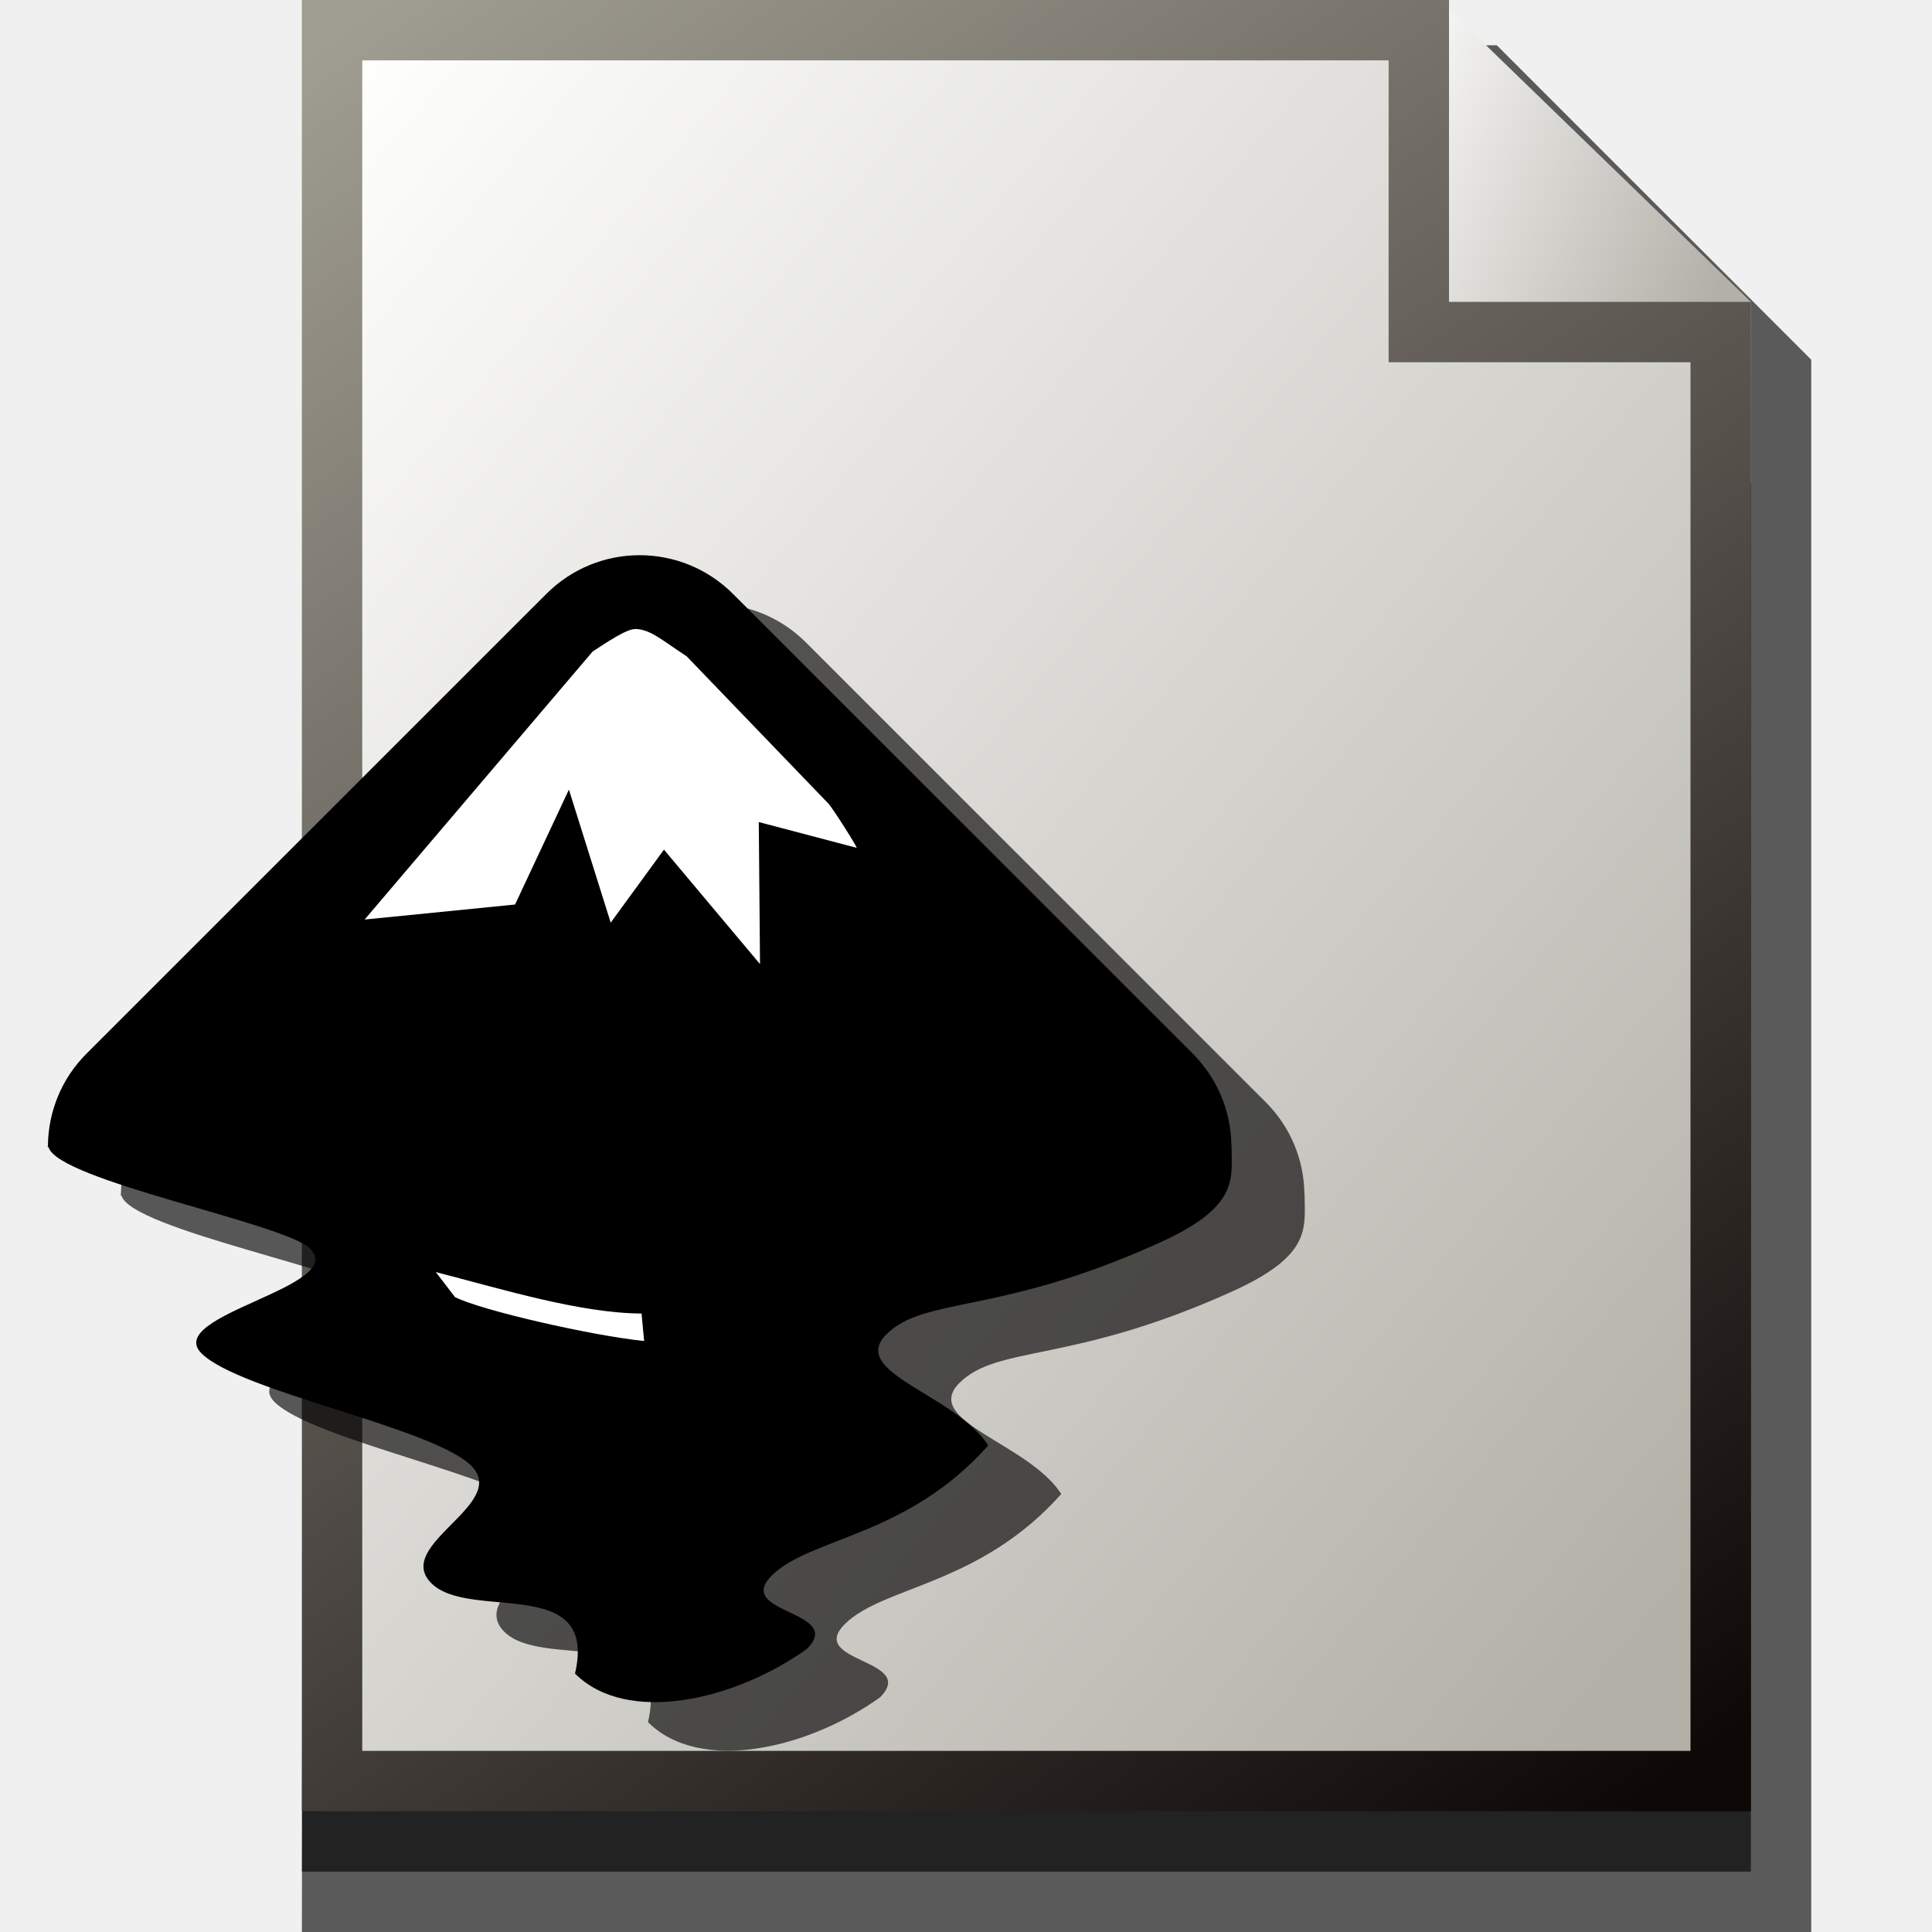
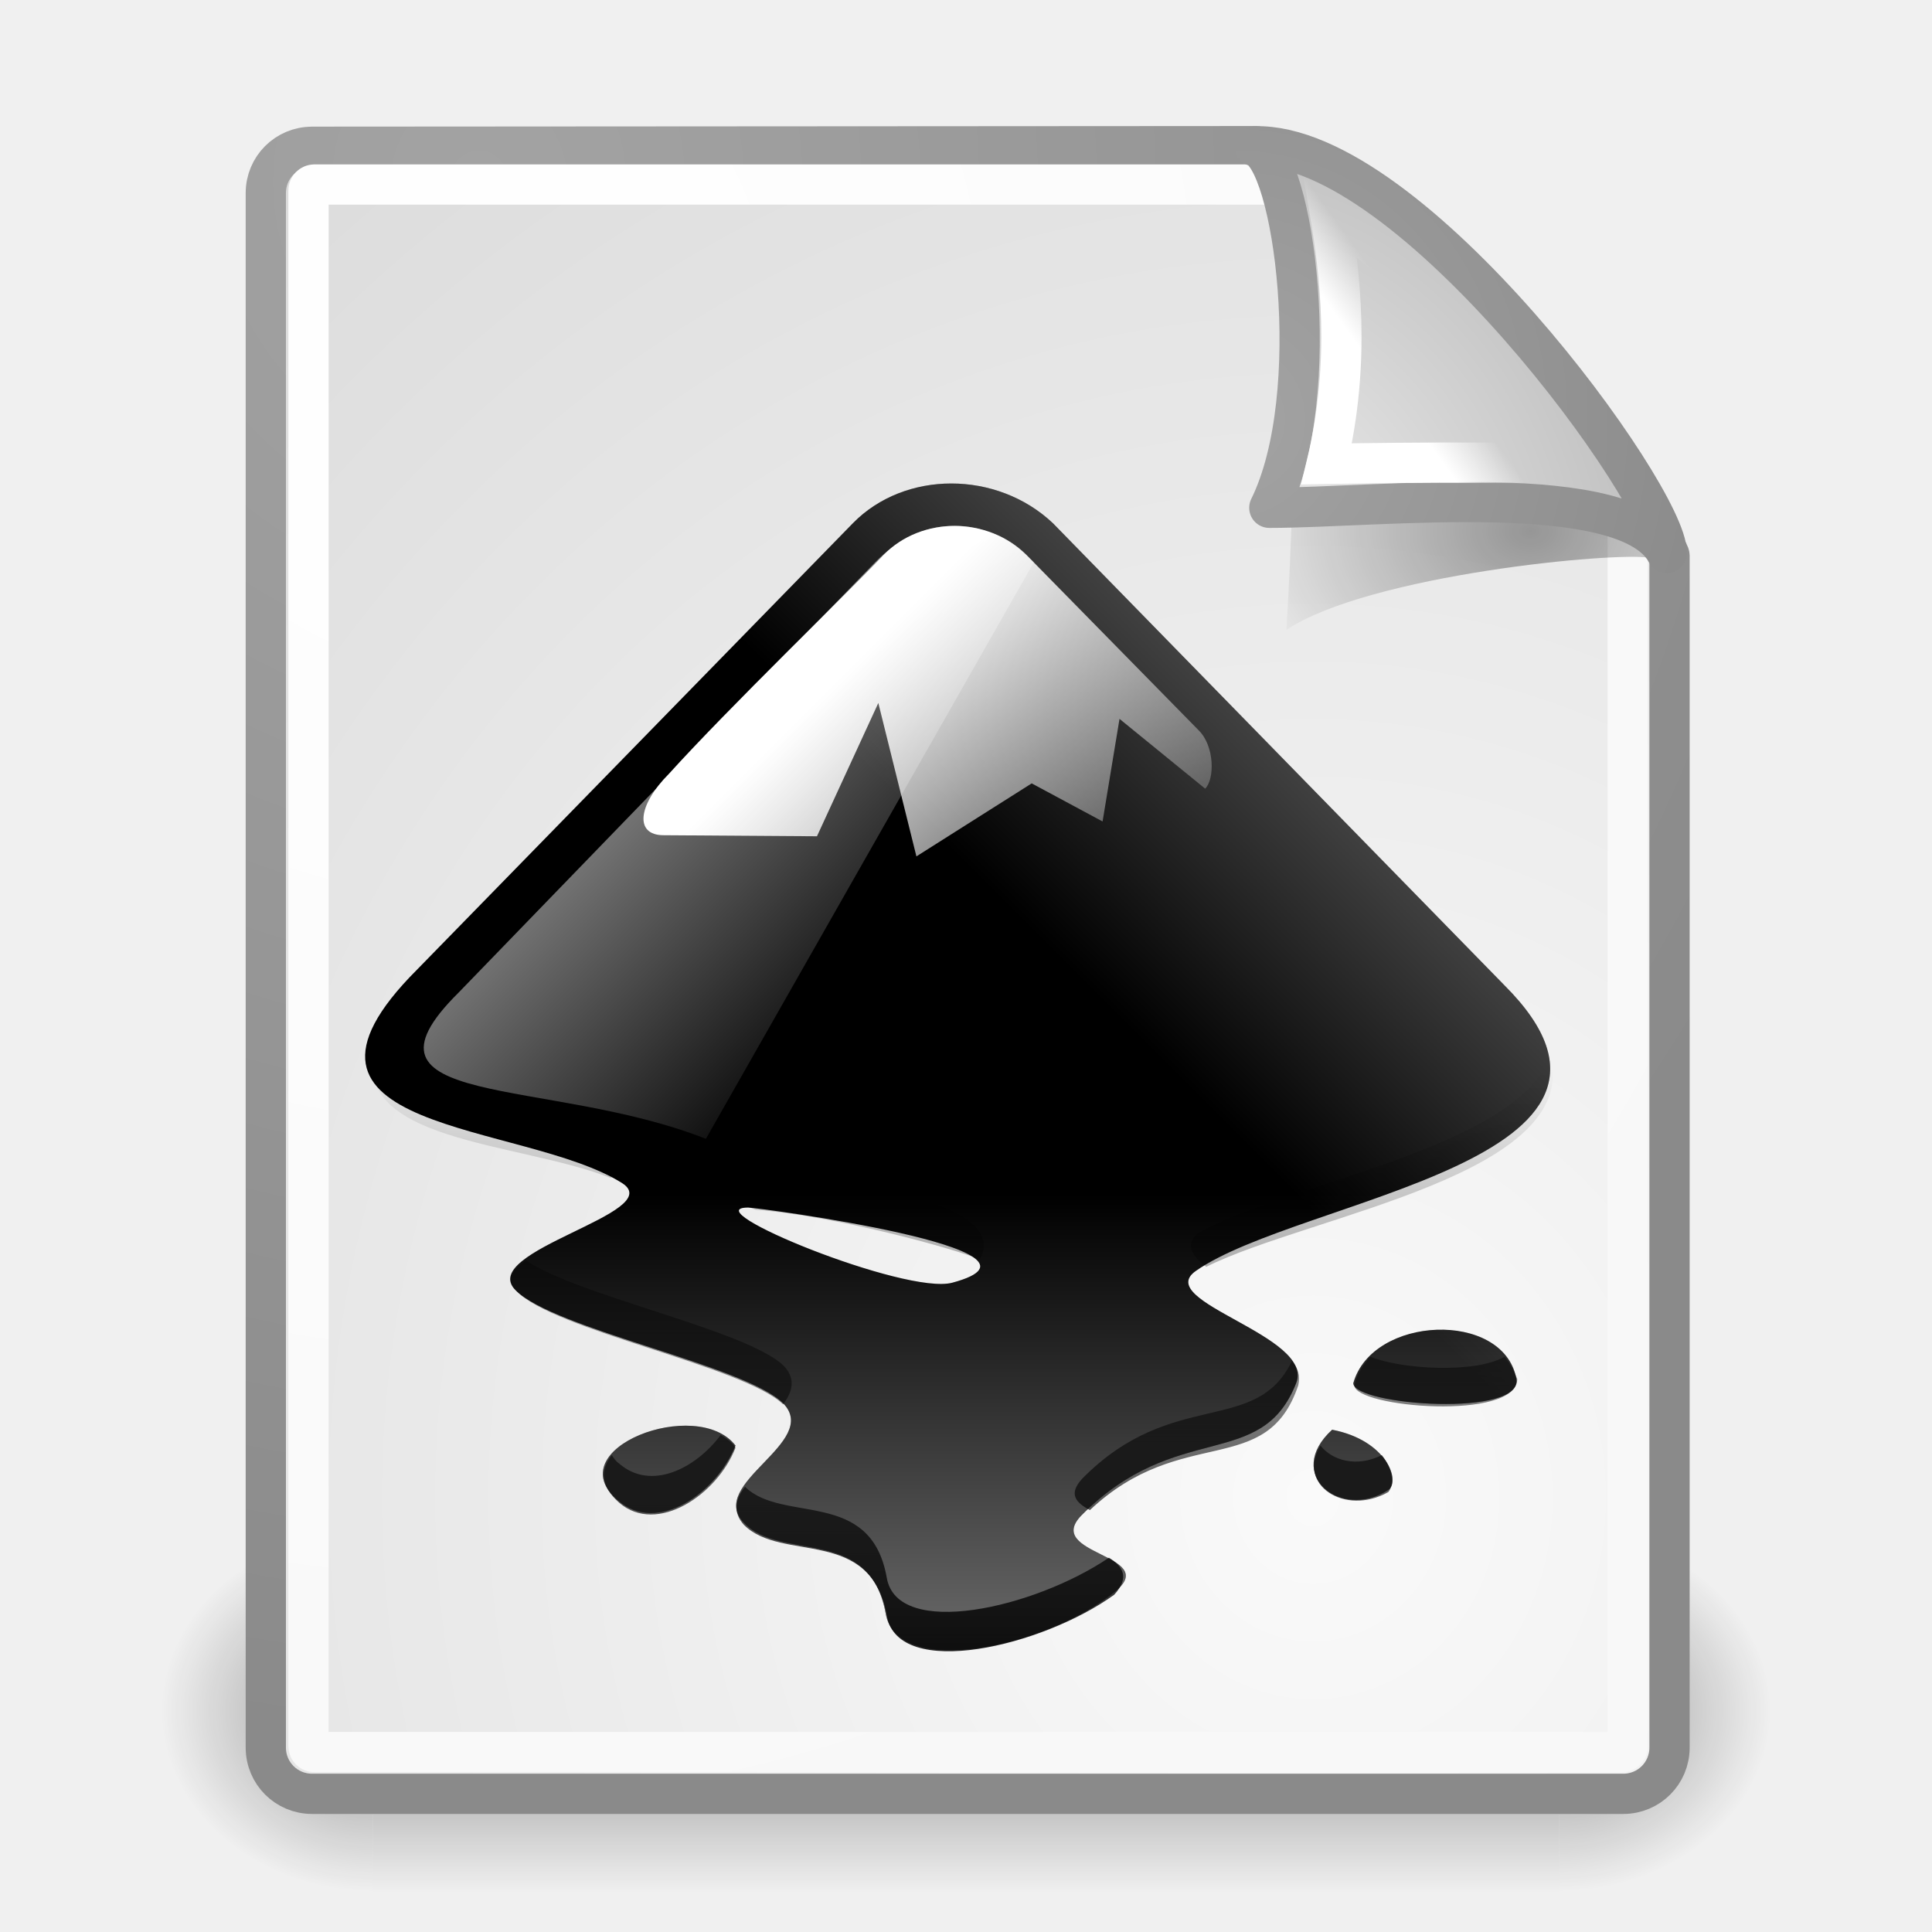
- <svg xmlns="http://www.w3.org/2000/svg" xmlns:xlink="http://www.w3.org/1999/xlink" version="1.0" height="32px" width="32px" id="svg5787">
-   <defs id="defs5790">
-     <linearGradient id="linearGradient2893">
-       <stop id="stop2895" offset="0" style="stop-color:#b3b0a8;stop-opacity:1;" />
-       <stop id="stop2897" offset="1" style="stop-color:#fffffe;stop-opacity:1;" />
+ <svg xmlns="http://www.w3.org/2000/svg" xmlns:xlink="http://www.w3.org/1999/xlink" version="1.0" width="48" height="48" id="svg2">
+   <defs id="defs4">
+     <linearGradient gradientUnits="userSpaceOnUse" id="linearGradient3391">
+       <stop id="stop3393" offset="0" style="stop-color:white;stop-opacity:1" />
+       <stop id="stop3395" offset="1" style="stop-color:white;stop-opacity:0" />
    </linearGradient>
-     <linearGradient id="linearGradient2182">
-       <stop id="stop2184" offset="0" style="stop-color:#0d0706;stop-opacity:1;" />
-       <stop id="stop2186" offset="1" style="stop-color:#a09d92;stop-opacity:1;" />
+     <linearGradient id="WhiteTransparent" gradientUnits="userSpaceOnUse">
+       <stop style="stop-color:white;stop-opacity:1" offset="0" id="stop7" />
+       <stop style="stop-color:white;stop-opacity:0" offset="1" id="stop9" />
    </linearGradient>
-     <linearGradient y2="3.062" x2="19.744" y1="5.688" x1="26.07" gradientUnits="userSpaceOnUse" id="linearGradient5208" xlink:href="#linearGradient2893" />
-     <linearGradient y2="0.75" x2="3.527" y1="30.75" x1="24.503" gradientTransform="translate(0.75,-0.75)" gradientUnits="userSpaceOnUse" id="linearGradient5210" xlink:href="#linearGradient2182" />
-     <linearGradient y2="0.499" x2="4.513" y1="24.93" x1="27.612" gradientTransform="scale(0.886405,1.128152)" gradientUnits="userSpaceOnUse" id="linearGradient5212" xlink:href="#linearGradient2893" />
+     <linearGradient id="BlackTransparent" gradientUnits="userSpaceOnUse">
+       <stop style="stop-color:black;stop-opacity:1" offset="0" id="stop12" />
+       <stop style="stop-color:black;stop-opacity:0" offset="1" id="stop14" />
+     </linearGradient>
+     <linearGradient id="liquidSpecular" xlink:href="#WhiteTransparent" x1="0" y1="128" x2="0" y2="76" gradientUnits="userSpaceOnUse" />
+     <linearGradient id="sideSpecular" xlink:href="#linearGradient3391" x1="80" y1="20" x2="60" y2="40" gradientUnits="userSpaceOnUse" />
+     <clipPath clipPathUnits="userSpaceOnUse" id="clipoutline1">
+       <path id="outline1" d="M 54.1,12.5 12.9,54.7 C -2.7,70.3 23,69 32.3,74.9 36.6,77.7 18.5,81.3 22.2,85 c 3.6,3.7 21.7,7.1 25.3,10.7 3.6,3.7 -7.3,7.6 -3.7,11.3 3.5,3.7 11.9,0.2 13.4,8.6 1.1,6.2 15.4,3.1 21.8,-2.2 4,-3.4 -6.9,-3.4 -3.3,-7.1 9,-9.1 17,-4.1 20.3,-12.5 1.8,-4.5 -13.6,-7.7 -9.5,-10.6 9.8,-6.9 45.8,-10.4 29.2,-27 L 73,12.5 c -5.3,-5 -14,-5 -18.9,0 z m -9.9,64.7 c 0.9,0 30.8,4 19.3,7.1 -4.4,1.2 -24.6,-7.1 -19.3,-7.1 z m 57.2,16.6 c 0,2.1 16.3,3.3 15.4,-0.5 -1.3,-6.4 -13.6,-5.9 -15.4,0.5 z m -69.5,11.1 c 3.7,3.2 9.3,-0.7 11.1,-5.2 -3.6,-4.7 -16.9,0.3 -11.1,5.2 z m 67.5,-6.7 c -4.6,4.2 0.8,8.6 5.3,5.7 1.2,-0.8 -0.1,-4.7 -5.3,-5.7 z" />
+     </clipPath>
+     <filter id="ShadowBlur" filterUnits="userSpaceOnUse" x="0" y="0">
+       <feGaussianBlur in="SourceAlpha" stdDeviation="3" result="blur" id="feGaussianBlur24" />
+     </filter>
+     <linearGradient id="linearGradient2251">
+       <stop style="stop-color:#ffffff;stop-opacity:1;" offset="0" id="stop2253" />
+       <stop style="stop-color:#ffffff;stop-opacity:0;" offset="1" id="stop2255" />
+     </linearGradient>
+     <linearGradient id="linearGradient259">
+       <stop id="stop260" offset="0" style="stop-color:#fafafa;stop-opacity:1;" />
+       <stop id="stop261" offset="1" style="stop-color:#bbbbbb;stop-opacity:1;" />
+     </linearGradient>
+     <linearGradient id="linearGradient269">
+       <stop id="stop270" offset="0" style="stop-color:#a3a3a3;stop-opacity:1;" />
+       <stop id="stop271" offset="1" style="stop-color:#8a8a8a;stop-opacity:1;" />
+     </linearGradient>
+     <linearGradient id="linearGradient4790">
+       <stop style="stop-color:#000000;stop-opacity:1;" offset="0" id="stop4792" />
+       <stop style="stop-color:#000000;stop-opacity:0;" offset="1" id="stop4794" />
+     </linearGradient>
+     <linearGradient id="linearGradient15662">
+       <stop id="stop15664" offset="0" style="stop-color:#ffffff;stop-opacity:1;" />
+       <stop id="stop15666" offset="1" style="stop-color:#f8f8f8;stop-opacity:1;" />
+     </linearGradient>
+     <linearGradient id="linearGradient3688">
+       <stop id="stop3690" offset="0" style="stop-color:black;stop-opacity:1;" />
+       <stop id="stop3692" offset="1" style="stop-color:black;stop-opacity:0;" />
+     </linearGradient>
+     <linearGradient id="linearGradient3702">
+       <stop id="stop3704" offset="0" style="stop-color:black;stop-opacity:0;" />
+       <stop style="stop-color:black;stop-opacity:1;" offset="0.5" id="stop3710" />
+       <stop id="stop3706" offset="1" style="stop-color:black;stop-opacity:0;" />
+     </linearGradient>
+     <radialGradient xlink:href="#linearGradient3688" id="radialGradient3698" gradientUnits="userSpaceOnUse" gradientTransform="matrix(2.003784,0,0,1.4,27.98813,-17.4)" cx="4.993" cy="43.5" fx="4.993" fy="43.5" r="2.5" />
+     <radialGradient xlink:href="#linearGradient3688" id="radialGradient3700" gradientUnits="userSpaceOnUse" gradientTransform="matrix(2.003784,0,0,1.4,-20.01187,-104.4)" cx="4.993" cy="43.5" fx="4.993" fy="43.5" r="2.5" />
+     <linearGradient xlink:href="#linearGradient3702" id="linearGradient3703" gradientUnits="userSpaceOnUse" x1="25.058" y1="47.028" x2="25.058" y2="39.999" />
+     <radialGradient xlink:href="#linearGradient259" id="radialGradient3705" gradientUnits="userSpaceOnUse" gradientTransform="scale(0.960493,1.041132)" cx="33.967" cy="35.737" fx="33.967" fy="35.737" r="86.708" />
+     <radialGradient xlink:href="#linearGradient269" id="radialGradient3707" gradientUnits="userSpaceOnUse" gradientTransform="matrix(0.968273,0,0,1.032767,3.353553,0.6464468)" cx="8.824" cy="3.756" fx="8.824" fy="3.756" r="37.752" />
+     <radialGradient xlink:href="#linearGradient15662" id="radialGradient3709" gradientUnits="userSpaceOnUse" gradientTransform="matrix(0.968273,0,0,1.032767,3.353553,0.6464468)" cx="8.144" cy="7.268" fx="8.144" fy="7.268" r="38.159" />
+     <radialGradient xlink:href="#linearGradient4790" id="radialGradient3711" gradientUnits="userSpaceOnUse" gradientTransform="matrix(1.744653,0,0,1.283833,-26.58256,-3.478359)" cx="37.03" cy="12.989" fx="37.03" fy="12.989" r="4.293" />
+     <radialGradient xlink:href="#linearGradient259" id="radialGradient3713" gradientUnits="userSpaceOnUse" gradientTransform="matrix(0.148355,1.009137e-2,-1.104438e-2,0.162365,25.06011,12.81706)" cx="30.654" cy="14.937" fx="30.654" fy="14.937" r="86.708" />
+     <radialGradient xlink:href="#linearGradient269" id="radialGradient3715" gradientUnits="userSpaceOnUse" gradientTransform="matrix(0.331735,0,0,0.353831,20.10526,9.5823)" cx="31.863" cy="2.367" fx="31.863" fy="2.367" r="37.752" />
+     <linearGradient xlink:href="#linearGradient2251" id="linearGradient3717" gradientUnits="userSpaceOnUse" gradientTransform="matrix(-3.277938e-2,-0.999463,0.999463,-3.277938e-2,-0.709646,45.06274)" x1="33.396" y1="36.921" x2="34.17" y2="38.07" />
+     <linearGradient xlink:href="#WhiteTransparent" id="linearGradient3731" gradientUnits="userSpaceOnUse" x1="0" y1="128" x2="0" y2="76" />
+     <linearGradient xlink:href="#linearGradient3391" id="linearGradient3733" gradientUnits="userSpaceOnUse" x1="80" y1="20" x2="60" y2="40" />
+     <linearGradient xlink:href="#WhiteTransparent" id="linearGradient3735" gradientUnits="userSpaceOnUse" x1="33" y1="35" x2="58" y2="60" />
+     <linearGradient xlink:href="#BlackTransparent" id="linearGradient3737" gradientUnits="userSpaceOnUse" x1="0" y1="128" x2="0" y2="64" />
+     <linearGradient xlink:href="#WhiteTransparent" id="linearGradient3739" gradientUnits="userSpaceOnUse" x1="60" y1="20" x2="90" y2="50" />
  </defs>
-   <g transform="translate(1,0)" id="g5204">
-     <path id="path4437" d="M 4.055,0.811 L 4,32 L 29,32 L 29,5.958 L 23.792,0.75 L 4.055,0.811 z " style="fill:#000000;fill-opacity:0.623;fill-rule:evenodd;stroke:none;stroke-width:1px;stroke-linecap:butt;stroke-linejoin:miter;stroke-opacity:1" />
-     <path id="path5197" d="M 4.053,1.059 L 4,31 L 28,31 L 28,6 L 23,1 L 4.053,1.059 z " style="fill:#000000;fill-opacity:0.623;fill-rule:evenodd;stroke:none;stroke-width:1px;stroke-linecap:butt;stroke-linejoin:miter;stroke-opacity:1" />
+   <style type="text/css" id="style26">
+ 	.specularity {opacity:0.5;}
+ 	.low-specularity {opacity:0.25;}
+ 	.full-specularity {opacity:1;}
+ 	.black {fill:#000000;}
+ 	.white {fill:#ffffff;}
+ 	.outline-big {stroke-width:16;stroke:none;opacity:0.1;fill:none;}
+ 	.outline-small {stroke-width:8;stroke:none;opacity:0.2;fill:none;}
+ 	.stroke-highlight {fill:none;stroke:none;opacity:0.2;}
+        	.base-shadow 	{fill:black;opacity:75;}
+ 	</style>
+   <g id="g3719">
+     <g transform="translate(-2e-6,2.82e-5)" id="g2033" style="display:inline">
+       <g transform="matrix(1.052632,0,0,1.285713,-1.263158,-13.42854)" style="opacity:0.4" id="g3712">
+         <rect style="opacity:1;fill:url(#radialGradient3698);fill-opacity:1;stroke:none" id="rect2801" width="5" height="7" x="38" y="40" />
+         <rect style="opacity:1;fill:url(#radialGradient3700);fill-opacity:1;stroke:none" id="rect3696" width="5" height="7" x="-10" y="-47" transform="scale(-1,-1)" />
+         <rect style="opacity:1;fill:url(#linearGradient3703);fill-opacity:1;stroke:none" id="rect3700" width="28" height="7" x="10" y="40" />
+       </g>
+     </g>
+     <path id="rect15391" d="M 7.753,3.646 31.2,3.631 c 0,0 10.279,9.544 10.279,10.18 l 0,29.607 c 0,0.637 -0.512,1.149 -1.149,1.149 l -32.577,0 c -0.637,0 -1.149,-0.512 -1.149,-1.149 l 0,-38.622 c 0,-0.637 0.512,-1.149 1.149,-1.149 z" style="fill:url(#radialGradient3705);fill-opacity:1;fill-rule:nonzero;stroke:url(#radialGradient3707);stroke-width:1;stroke-linecap:round;stroke-linejoin:round;stroke-miterlimit:4;stroke-opacity:1;stroke-dashoffset:0;marker:none;marker-start:none;marker-mid:none;marker-end:none;visibility:visible;display:block;overflow:visible" />
+     <path id="rect15660" d="m 7.815,4.584 24.876,0 c 0,0 7.75,8.021 7.75,8.104 l 0,30.693 c 0,0.083 -0.066,0.149 -0.149,0.149 l -32.478,0 c -0.083,0 -0.149,-0.066 -0.149,-0.149 l 0,-38.648 c 0,-0.083 0.066,-0.149 0.149,-0.149 z" style="fill:none;stroke:url(#radialGradient3709);stroke-width:1;stroke-linecap:round;stroke-linejoin:round;stroke-miterlimit:4;stroke-opacity:1;stroke-dashoffset:0;marker:none;marker-start:none;marker-mid:none;marker-end:none;visibility:visible;display:block;overflow:visible" />
+     <path id="path5348" d="m 40.985,13.861 c -0.728,-1.347 -6.103,-3.731 -8.901,-4.53 0.17,1.573 -0.123,6.318 -0.123,6.318 2.062,-1.375 8.243,-1.95 9.023,-1.788 z" style="opacity:0.357;fill:url(#radialGradient3711);fill-opacity:1;fill-rule:evenodd;stroke:none;marker:none;marker-start:none;marker-mid:none;marker-end:none;visibility:visible;display:inline;overflow:visible" />
+     <path id="path2210" d="M 41.411,13.739 C 41.424,12.324 35.058,3.532 31.175,3.635 c 0.973,0.233 1.75,6.168 0.361,8.981 2.75,0 8.911,-0.735 9.874,1.123 z" style="opacity:1;fill:url(#radialGradient3713);fill-opacity:1;fill-rule:nonzero;stroke:url(#radialGradient3715);stroke-width:1;stroke-linecap:butt;stroke-linejoin:round;stroke-miterlimit:4;stroke-opacity:1;stroke-dasharray:none;stroke-dashoffset:0;marker:none;marker-start:none;marker-mid:none;marker-end:none;visibility:visible;display:block;overflow:visible" />
+     <path style="opacity:1;fill:none;stroke:url(#linearGradient3717);stroke-width:1;stroke-linecap:butt;stroke-linejoin:miter;stroke-miterlimit:4;stroke-opacity:1;stroke-dasharray:none;stroke-dashoffset:0;marker:none;marker-start:none;marker-mid:none;marker-end:none;visibility:visible;display:inline;overflow:visible" d="m 39.122,11.586 c -0.728,-1.347 -4.159,-5.07 -6.081,-6.307 0.239,1.426 0.537,3.682 -0.079,6.245 0,0 5.379,-0.1 6.16,0.062 z" id="path2247" />
  </g>
-   <g transform="translate(2,0)" id="g5199">
-     <path id="path2901" d="M 21.96,0.117 L 27,5 L 27,8 L 19,8 L 19,0 L 21.96,0.117 z " style="fill:url(#linearGradient5208);fill-opacity:1;fill-rule:evenodd;stroke:none;stroke-width:1px;stroke-linecap:butt;stroke-linejoin:miter;stroke-opacity:1" />
-     <path id="rect1307" d="M 3,0 L 3,30 L 27,30 L 27,5 L 22,5 L 22,0 L 3,0 z " style="fill:url(#linearGradient5210);fill-opacity:1;fill-rule:nonzero;stroke:none;stroke-width:0.5;stroke-linecap:round;stroke-miterlimit:4;stroke-opacity:1" />
-     <path id="rect2130" d="M 4,1 L 4,29 L 26,29 L 26,6 L 21,6 L 21,1 L 4,1 z " style="fill:url(#linearGradient5212);fill-opacity:1;stroke:none" />
-   </g>
-   <rect y="7" x="31" height="21" width="21" id="rect5216" style="fill:none;fill-rule:evenodd;stroke:none;stroke-width:0.052" />
-   <path id="path5220" d="M 11.803,10 C 11.244,10 10.686,10.214 10.258,10.642 L 2.642,18.256 C 2.222,18.676 2.011,19.222 2.003,19.77 L 2,19.77 C 2,19.772 2.003,19.774 2.003,19.776 C 2.003,19.785 2,19.794 2,19.803 L 2.013,19.803 C 2.159,20.358 5.925,21.065 6.345,21.485 C 6.98,22.119 3.912,22.585 4.546,23.22 C 5.181,23.855 8.381,24.448 9.016,25.082 C 9.65,25.717 7.719,26.393 8.353,27.027 C 8.988,27.662 11.119,26.869 10.733,28.524 C 11.59,29.381 13.378,28.971 14.575,28.114 C 15.21,27.48 13.358,27.536 13.992,26.901 C 14.627,26.267 16.229,26.263 17.578,24.745 C 17.035,23.901 15.256,23.541 15.891,22.906 C 16.525,22.272 17.759,22.594 20.421,21.385 C 21.72,20.795 21.613,20.347 21.608,19.803 C 21.608,19.792 21.608,19.782 21.608,19.77 L 21.605,19.77 C 21.597,19.222 21.385,18.676 20.965,18.256 L 13.35,10.642 C 12.922,10.214 12.362,10 11.803,10 z " style="fill:#000000;fill-opacity:0.638;fill-rule:evenodd;stroke-width:1pt" />
-   <g transform="matrix(0.839997,0,0,0.839997,-509.3146,-194.1506)" id="inkscape_options">
-     <rect y="240.656" x="606.329" height="25" width="25" id="rect2363" style="fill:none;fill-rule:evenodd;stroke:none;stroke-width:0.052" />
-     <path transform="matrix(5.883700e-2,0,0,5.883700e-2,597.8043,241.1352)" id="path805" d="M 397.643,320.253 L 280.392,282.517 L 250.742,124.834 L 345.082,29.147 L 393.6,46.667 L 483.897,135.616 L 397.643,320.253 z " style="fill:#ffffff;fill-rule:evenodd;stroke:#000000;stroke-width:0.936pt" />
-     <path id="path831" d="M 618.941,242.08 C 618.275,242.08 617.611,242.334 617.101,242.844 L 608.035,251.908 C 607.535,252.408 607.284,253.058 607.274,253.711 L 607.27,253.711 C 607.27,253.713 607.274,253.715 607.274,253.718 C 607.274,253.729 607.27,253.739 607.27,253.75 L 607.286,253.75 C 607.459,254.41 611.943,255.252 612.443,255.752 C 613.198,256.508 609.546,257.062 610.302,257.818 C 611.057,258.573 614.867,259.279 615.622,260.035 C 616.378,260.79 614.078,261.595 614.834,262.35 C 615.589,263.106 618.127,262.161 617.667,264.132 C 618.687,265.152 620.816,264.665 622.241,263.645 C 622.996,262.889 620.792,262.956 621.547,262.2 C 622.302,261.445 624.209,261.441 625.816,259.634 C 625.169,258.628 623.052,258.2 623.807,257.444 C 624.563,256.689 626.031,257.073 629.2,255.633 C 630.747,254.931 630.619,254.397 630.613,253.75 C 630.613,253.737 630.613,253.724 630.613,253.711 L 630.61,253.711 C 630.6,253.058 630.347,252.408 629.847,251.908 L 620.783,242.844 C 620.273,242.334 619.607,242.08 618.941,242.08 z M 618.863,243.535 C 619.159,243.543 619.398,243.768 619.867,244.072 L 622.658,246.972 C 622.705,247.002 623.221,247.81 623.221,247.85 L 621.291,247.342 L 621.315,250.142 L 619.421,247.886 L 618.371,249.325 L 617.547,246.702 L 616.485,248.968 L 613.519,249.264 L 618.014,243.98 C 618.295,243.797 618.686,243.53 618.863,243.535 z M 614.922,256.215 C 616.272,256.565 617.774,257.025 618.979,257.033 L 619.03,257.575 C 617.999,257.469 615.815,256.971 615.3,256.708 L 614.922,256.215 z " style="fill-rule:evenodd;stroke-width:1pt" />
+   <g id="g3576" transform="matrix(0.9832152,0,0,0.9832152,7.279591,-3.480301)">
+     <g transform="matrix(0.267301,0,0,0.267301,-0.3120837,13.41808)" id="g28">
+       <path style="opacity:1;fill:#000000;filter:url(#ShadowBlur)" id="path30" d="m 8,62.9 c -2.5,9.4 15.4,11.1 24.3,14.7 2.2,1 1.2,-3.2 0.1,-4.2 C 25.2,69.8 10.2,69 8,62.9 z m 111.6,1 c -2.7,8.9 -25,13.1 -33,17.8 -2.1,1.2 -3.2,6.3 0.4,4.3 9.6,-5.3 35.8,-10.7 32.6,-22.1 z M 44.3,75.7 C 41,75.7 39,77.3 44.9,79.4 52.6,80 63.7,83 66,84 69.8,77.5 45,75.7 44.3,75.7 z m -21.1,8.5 c -1.4,-1.2 -2.9,1 -0.9,2.8 3.5,3.8 22.6,7.9 26.3,11.5 1.8,0.9 1.2,-2.5 0.1,-3.6 C 45.3,91.5 28.2,87.6 23.2,84.2 z m 78.5,9.7 c 0.2,3.5 15.8,7.6 15.2,0.1 -0.2,-2.6 -15.4,-2.7 -15.2,-0.1 z m -6.1,-0.2 c -3.4,7.1 -11.3,2.5 -19.8,11.1 -2.3,1.7 -1.3,6.2 1,3.8 8.7,-8.2 16.4,-3.7 19.4,-12.6 0.2,-1 0,-1.6 -0.6,-2.3 z M 31.5,106 c 4.5,5 9.8,1.8 11.5,-5.7 -0.4,-1.7 -16.8,0.1 -11.5,5.7 z m 67.2,-5.8 c -5.4,4.4 3.3,9.4 6,5.8 3.6,-4.7 -3.4,-3.4 -6,-5.8 z M 43.5,105 c -0.9,1.2 -0.8,3 0.3,4.2 3.6,3.6 12,0.1 13.5,8.6 1.1,6.1 15.2,3.5 22,-1.4 1.5,-1.6 1.6,-5.4 -0.3,-4.4 -29.8,13.4 -10.8,-3.8 -35.5,-7 z" class="base-shadow" />
+       <use height="128" width="128" y="0" x="0" style="opacity:0.1;fill:none;stroke:none" id="use32" xlink:href="#outline1" class="outline-big" />
+       <use height="128" width="128" y="0" x="0" style="opacity:0.2;fill:none;stroke:none" id="use34" xlink:href="#outline1" class="outline-small" />
+       <use height="128" width="128" y="0" x="0" id="use36" xlink:href="#outline1" class="black;" />
+       <use height="128" width="128" y="0" x="0" style="opacity:0.2;fill:none;stroke:none" id="use38" class="stroke-highlight" xlink:href="#outline1" clip-path="url(#clipoutline1)" />
+       <use height="128" width="128" y="0" x="0" id="use40" xlink:href="#outline1" class="specularity" style="opacity:0.5;fill:url(#linearGradient3731)" />
+       <use height="128" width="128" y="0" x="0" id="use42" xlink:href="#outline1" class="low-specularity" style="opacity:0.25;fill:url(#linearGradient3733);fill-opacity:1" />
+       <path id="path44" d="m 16.8,56.9 c -11.1,11 8.4,7.9 23.4,13.8 l 31,-54.5 c -4.7,-4.8 -10.7,-4.4 -15,0 z" style="opacity:0.5;fill:url(#linearGradient3735)" class="specularity" />
+       <path id="path46" d="m 8.9,61.7 c -2.6,9.4 13.4,9.2 22.3,12.7 1.5,-0.9 2.3,-2 1.2,-3 C 25.2,67.8 11,67.8 8.9,61.7 z m 111.1,1 c -2.7,8.9 -25.5,12.3 -33.4,17 -1.1,1.1 -0.4,2.1 0.9,3.1 9.8,-4.9 35.7,-8.7 32.5,-20.1 z m -75.7,11 c -3.2,0 -5.2,1.6 0.6,3.7 7.7,0.6 18.8,3.7 21.2,4.7 3.7,-6.6 -21,-8.4 -21.8,-8.4 z m -21.1,8.5 c -1.3,0.9 -2,1.9 -0.9,2.9 3.5,3.7 21.5,7.1 25.2,10.7 0.9,-1.2 1.2,-2.4 0.1,-3.6 -3.4,-3.4 -19.4,-6.6 -24.4,-10 z m 79.8,9.1 c -0.7,0.8 -1.3,1.7 -1.5,2.7 0,2.1 15.4,3.4 15.4,-0.6 -0.3,-0.7 -0.6,-1.4 -1.2,-2.1 -2.8,1.6 -9.7,1.2 -12.7,0 z m -7.4,0.4 c -3.4,7.1 -11.3,2.5 -19.8,11.1 -1.4,1.5 -0.6,2.3 0.7,3 8.7,-8.2 16.7,-2.9 19.7,-11.8 0.2,-0.9 0,-1.6 -0.6,-2.3 z m -54,7 c -2.4,3.2 -6.6,5.3 -9.6,2.7 -0.3,-0.2 -0.5,-0.5 -0.7,-0.8 -1.1,1.4 -1.1,2.9 0.7,4.5 3.6,3.1 9.3,-0.8 11,-5.2 -0.3,-0.5 -0.9,-0.9 -1.4,-1.2 z m 56.7,1 c -2.3,3.7 2.3,6.7 6.4,4.4 0.6,-0.7 0.5,-2.1 -0.6,-3.5 -2.4,1.2 -4.7,0.5 -5.8,-0.9 z m -54.4,3.9 c -0.9,1.1 -1.2,2.4 -0.1,3.6 3.6,3.6 12,0.1 13.5,8.6 1.1,6.1 14.7,2.9 21.5,-2 1.5,-1.64 0.8,-2.7 -0.5,-3.5 -7.1,4.8 -20,7.7 -21,1.9 -1.5,-8.5 -9.8,-5.1 -13.4,-8.6 z" class="shade" style="fill:url(#linearGradient3737)" />
+       <path d="m 70.5,15.5 16.3,16.6 c 1.5,1.5 1.5,4.6 0.6,5.5 L 79.3,31 77.7,40.7 71,37.1 60.1,44 56.5,29.5 50.7,42.1 36.2,42 c -2.8,0 -2.4,-2.9 0.5,-5.8 5.7,-6.3 16.8,-17 20.3,-20.7 3.6,-3.7 9.9,-3.6 13.5,0 z" style="opacity:1;fill:url(#linearGradient3739)" class="full-specularity" id="icecap" />
+     </g>
  </g>
</svg>
